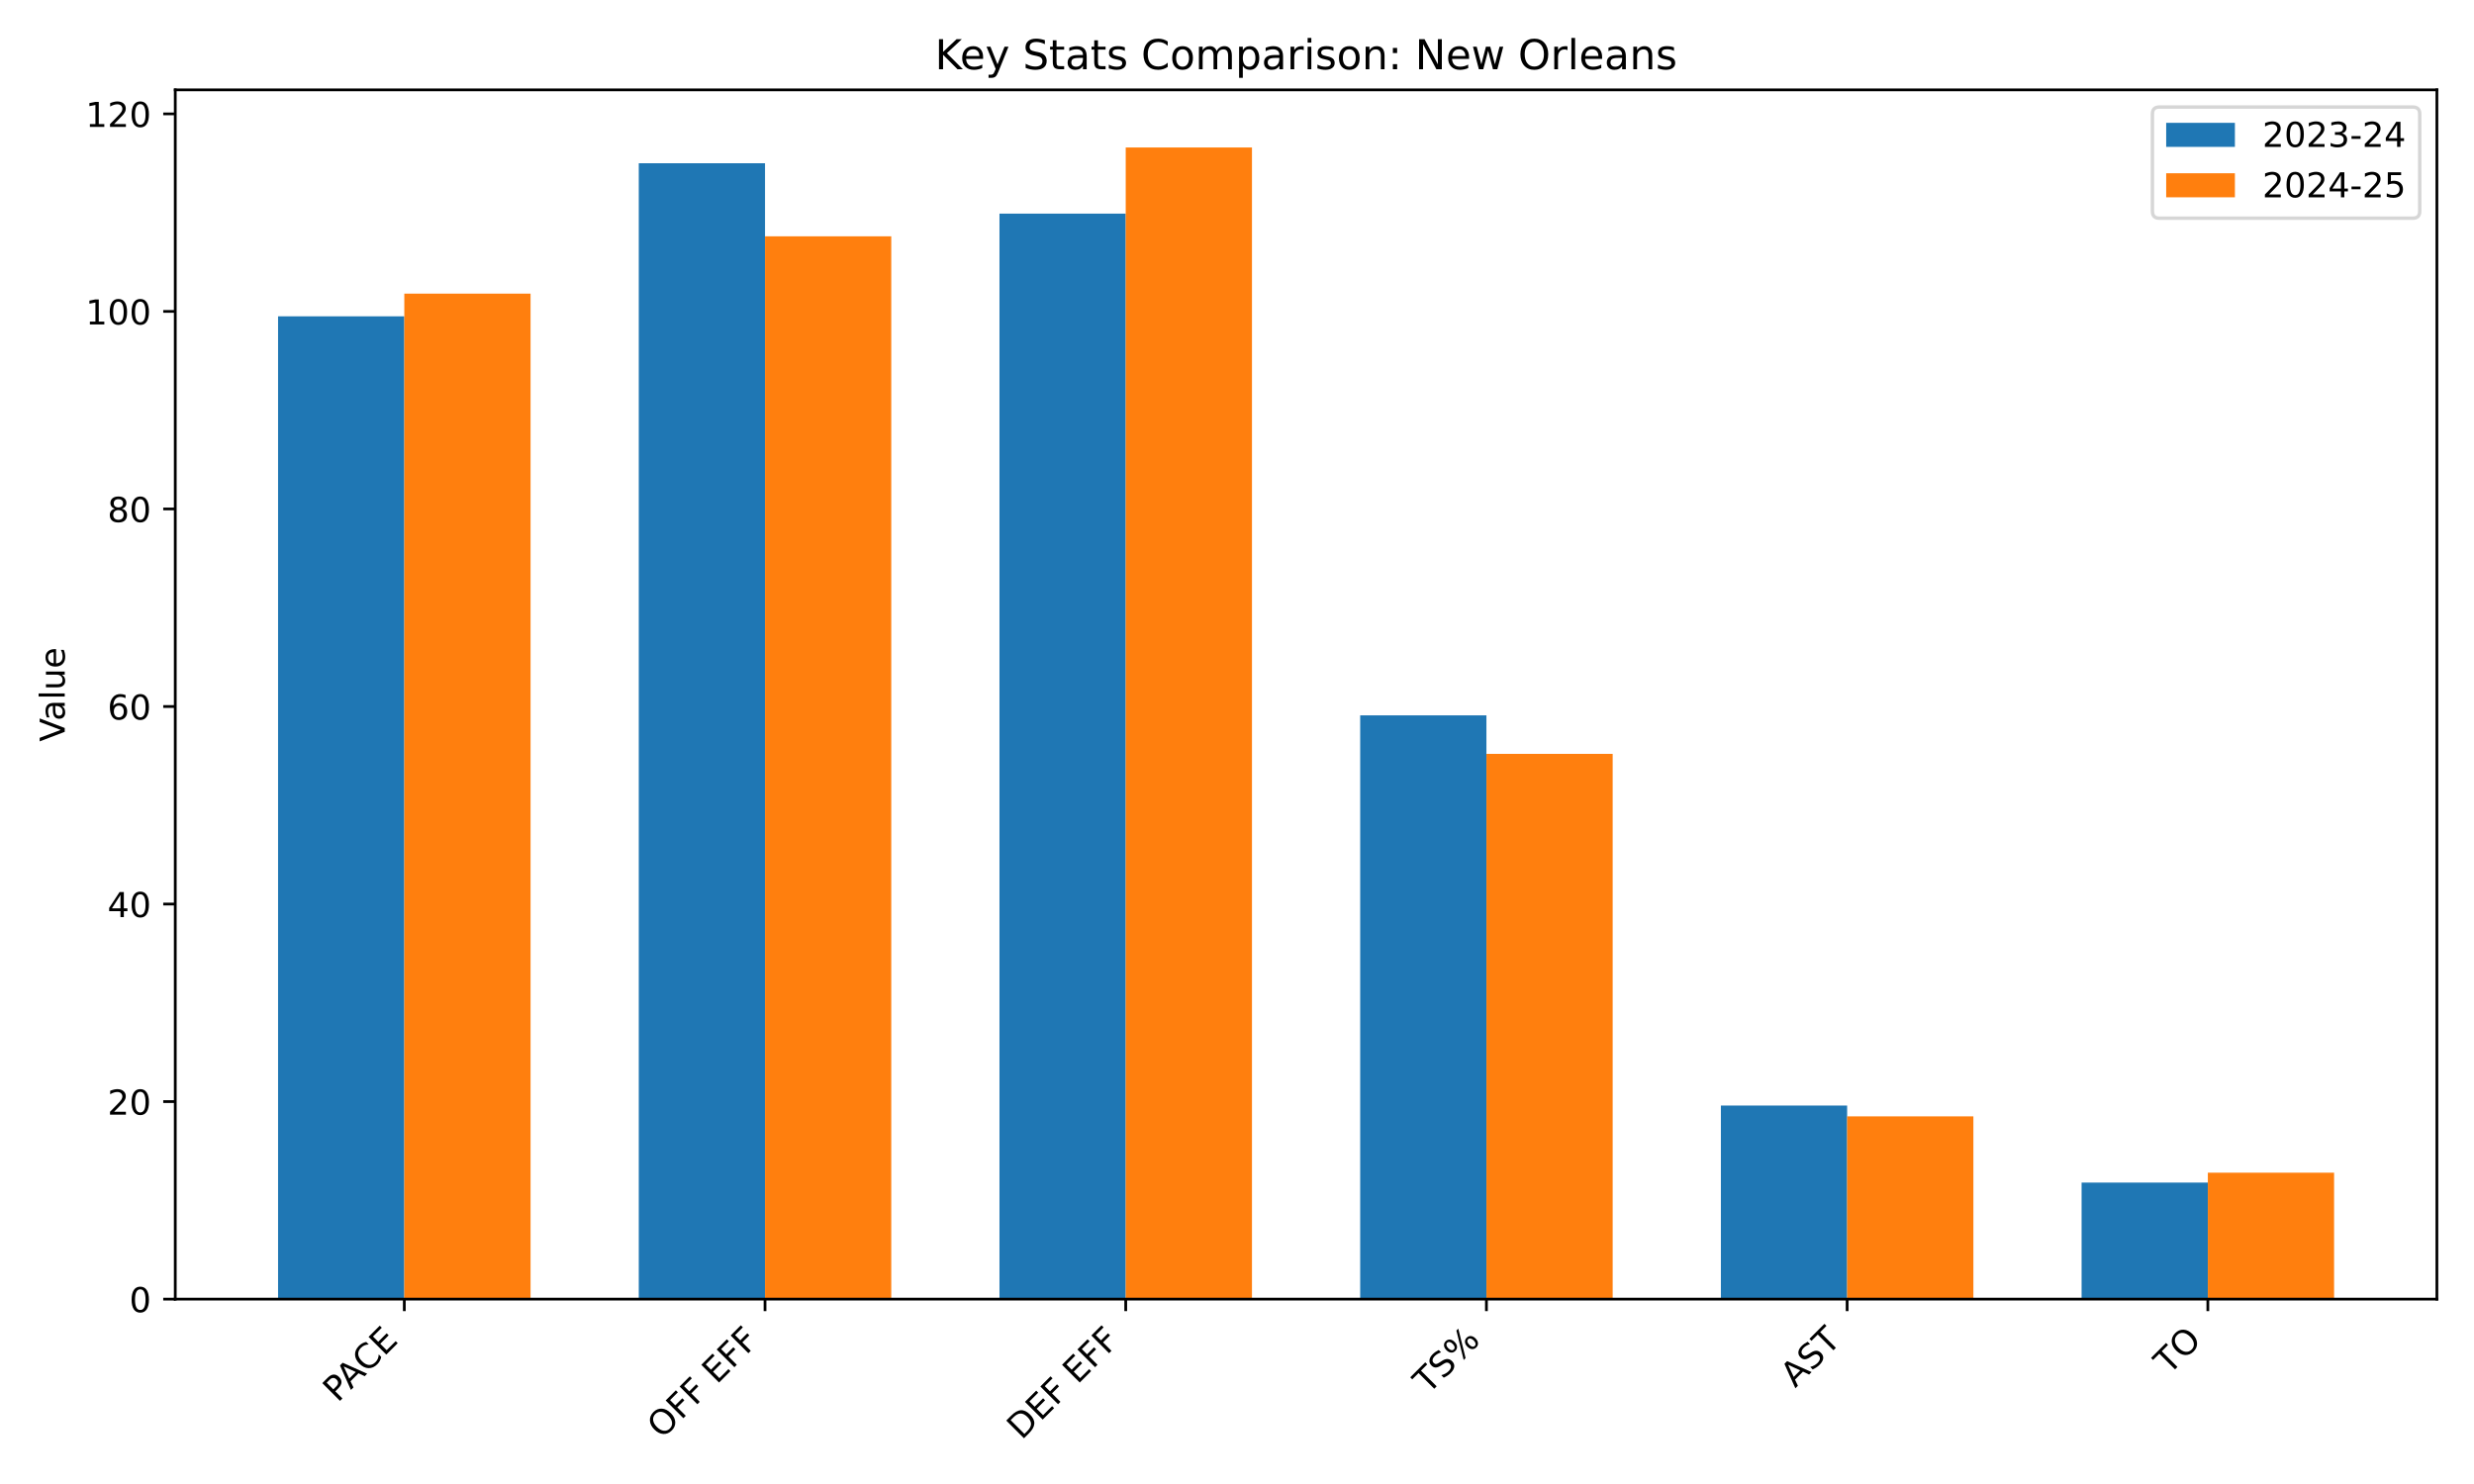
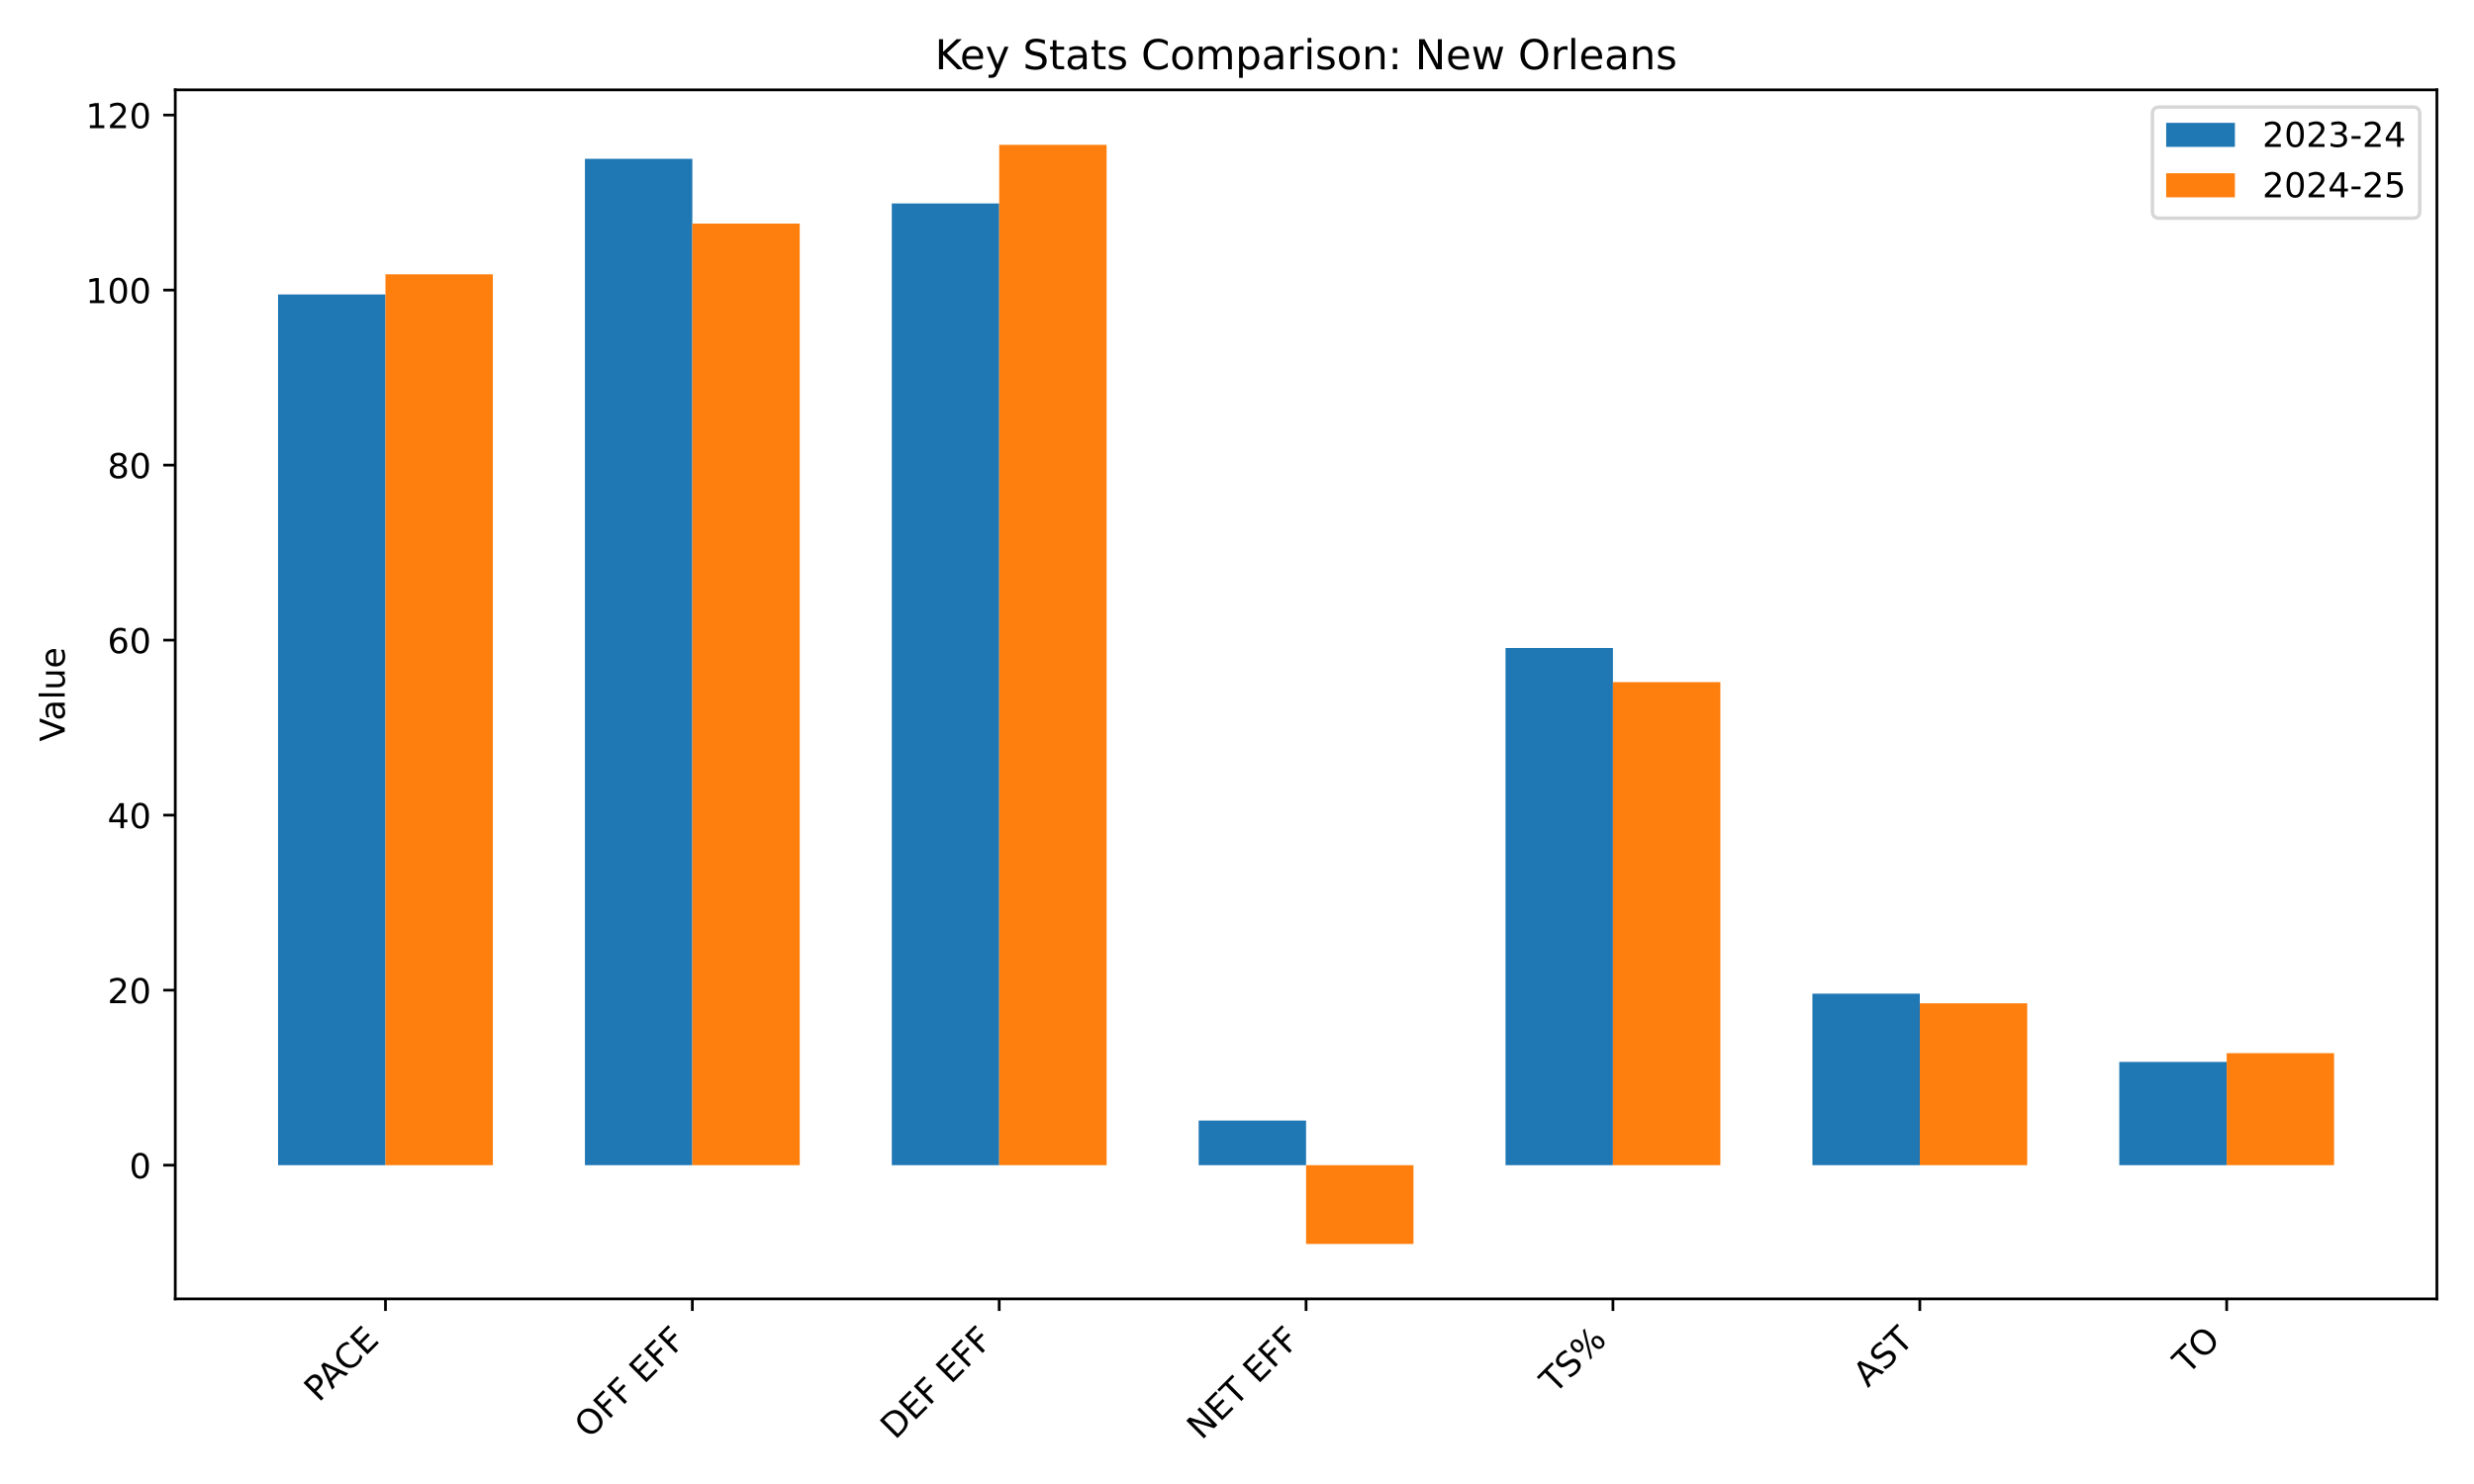
<svg xmlns="http://www.w3.org/2000/svg" xmlns:xlink="http://www.w3.org/1999/xlink" width="720pt" height="432pt" viewBox="0 0 720 432" version="1.1">
  <defs>
    <style type="text/css">*{stroke-linejoin: round; stroke-linecap: butt}</style>
  </defs>
  <g id="figure_1">
    <g id="patch_1">
      <path d="M 0 432  L 720 432  L 720 0  L 0 0  z " style="fill: #ffffff" />
    </g>
    <g id="axes_1">
      <g id="patch_2">
-         <path d="M 51.005 378.18  L 709.2 378.18  L 709.2 26.16  L 51.005 26.16  z " style="fill: #ffffff" />
+         <path d="M 51.005 378.116  L 709.2 378.116  L 709.2 26.16  L 51.005 26.16  z " style="fill: #ffffff" />
      </g>
      <g id="patch_3">
-         <path d="M 80.923 378.18  L 117.664 378.18  L 117.664 92.09  L 80.923 92.09  z " clip-path="url(#pe28d299bba)" style="fill: #1f77b4" />
+         <path d="M 80.923 339.191  L 112.181 339.191  L 112.181 85.719  L 80.923 85.719  z " clip-path="url(#p45fddf4190)" style="fill: #1f77b4" />
      </g>
      <g id="patch_4">
-         <path d="M 185.898 378.18  L 222.64 378.18  L 222.64 47.523  L 185.898 47.523  z " clip-path="url(#pe28d299bba)" style="fill: #1f77b4" />
+         <path d="M 170.23 339.191  L 201.488 339.191  L 201.488 46.234  L 170.23 46.234  z " clip-path="url(#p45fddf4190)" style="fill: #1f77b4" />
      </g>
      <g id="patch_5">
-         <path d="M 290.874 378.18  L 327.615 378.18  L 327.615 62.187  L 290.874 62.187  z " clip-path="url(#pe28d299bba)" style="fill: #1f77b4" />
+         <path d="M 259.538 339.191  L 290.795 339.191  L 290.795 59.226  L 259.538 59.226  z " clip-path="url(#p45fddf4190)" style="fill: #1f77b4" />
      </g>
      <g id="patch_6">
-         <path d="M 395.849 378.18  L 432.59 378.18  L 432.59 208.251  L 395.849 208.251  z " clip-path="url(#pe28d299bba)" style="fill: #1f77b4" />
+         <path d="M 348.845 339.191  L 380.103 339.191  L 380.103 326.199  L 348.845 326.199  z " clip-path="url(#p45fddf4190)" style="fill: #1f77b4" />
      </g>
      <g id="patch_7">
-         <path d="M 500.824 378.18  L 537.565 378.18  L 537.565 321.825  L 500.824 321.825  z " clip-path="url(#pe28d299bba)" style="fill: #1f77b4" />
+         <path d="M 438.152 339.191  L 469.41 339.191  L 469.41 188.637  L 438.152 188.637  z " clip-path="url(#p45fddf4190)" style="fill: #1f77b4" />
      </g>
      <g id="patch_8">
-         <path d="M 605.799 378.18  L 642.541 378.18  L 642.541 344.252  L 605.799 344.252  z " clip-path="url(#pe28d299bba)" style="fill: #1f77b4" />
+         <path d="M 527.46 339.191  L 558.717 339.191  L 558.717 289.261  L 527.46 289.261  z " clip-path="url(#p45fddf4190)" style="fill: #1f77b4" />
      </g>
      <g id="patch_9">
-         <path d="M 117.664 378.18  L 154.406 378.18  L 154.406 85.477  L 117.664 85.477  z " clip-path="url(#pe28d299bba)" style="fill: #ff7f0e" />
+         <path d="M 616.767 339.191  L 648.024 339.191  L 648.024 309.131  L 616.767 309.131  z " clip-path="url(#p45fddf4190)" style="fill: #1f77b4" />
      </g>
      <g id="patch_10">
-         <path d="M 222.64 378.18  L 259.381 378.18  L 259.381 68.8  L 222.64 68.8  z " clip-path="url(#pe28d299bba)" style="fill: #ff7f0e" />
+         <path d="M 112.181 339.191  L 143.438 339.191  L 143.438 79.86  L 112.181 79.86  z " clip-path="url(#p45fddf4190)" style="fill: #ff7f0e" />
      </g>
      <g id="patch_11">
-         <path d="M 327.615 378.18  L 364.356 378.18  L 364.356 42.923  L 327.615 42.923  z " clip-path="url(#pe28d299bba)" style="fill: #ff7f0e" />
+         <path d="M 201.488 339.191  L 232.745 339.191  L 232.745 65.085  L 201.488 65.085  z " clip-path="url(#p45fddf4190)" style="fill: #ff7f0e" />
      </g>
      <g id="patch_12">
-         <path d="M 432.59 378.18  L 469.331 378.18  L 469.331 219.465  L 432.59 219.465  z " clip-path="url(#pe28d299bba)" style="fill: #ff7f0e" />
+         <path d="M 290.795 339.191  L 322.053 339.191  L 322.053 42.158  L 290.795 42.158  z " clip-path="url(#p45fddf4190)" style="fill: #ff7f0e" />
      </g>
      <g id="patch_13">
-         <path d="M 537.565 378.18  L 574.307 378.18  L 574.307 324.987  L 537.565 324.987  z " clip-path="url(#pe28d299bba)" style="fill: #ff7f0e" />
+         <path d="M 380.103 339.191  L 411.36 339.191  L 411.36 362.118  L 380.103 362.118  z " clip-path="url(#p45fddf4190)" style="fill: #ff7f0e" />
      </g>
      <g id="patch_14">
-         <path d="M 642.541 378.18  L 679.282 378.18  L 679.282 341.376  L 642.541 341.376  z " clip-path="url(#pe28d299bba)" style="fill: #ff7f0e" />
+         <path d="M 469.41 339.191  L 500.667 339.191  L 500.667 198.572  L 469.41 198.572  z " clip-path="url(#p45fddf4190)" style="fill: #ff7f0e" />
+       </g>
+       <g id="patch_15">
+         <path d="M 558.717 339.191  L 589.975 339.191  L 589.975 292.063  L 558.717 292.063  z " clip-path="url(#p45fddf4190)" style="fill: #ff7f0e" />
+       </g>
+       <g id="patch_16">
+         <path d="M 648.024 339.191  L 679.282 339.191  L 679.282 306.584  L 648.024 306.584  z " clip-path="url(#p45fddf4190)" style="fill: #ff7f0e" />
      </g>
      <g id="matplotlib.axis_1">
        <g id="xtick_1">
          <g id="line2d_1">
            <defs>
-               <path id="mc8d3c82102" d="M 0 0  L 0 3.5  " style="stroke: #000000; stroke-width: 0.8" />
+               <path id="m18961f9652" d="M 0 0  L 0 3.5  " style="stroke: #000000; stroke-width: 0.8" />
            </defs>
            <g>
-               <use xlink:href="#mc8d3c82102" x="117.664" y="378.18" style="stroke: #000000; stroke-width: 0.8" />
+               <use xlink:href="#m18961f9652" x="112.181" y="378.116" style="stroke: #000000; stroke-width: 0.8" />
            </g>
          </g>
          <g id="text_1">
-             <g transform="translate(98.26196 408.4847) rotate(-45) scale(0.1 -0.1)">
+             <g transform="translate(92.77817 408.421) rotate(-45) scale(0.1 -0.1)">
              <defs>
                <path id="DejaVuSans-50" d="M 1259 4147  L 1259 2394  L 2053 2394  Q 2494 2394 2734 2622  Q 2975 2850 2975 3272  Q 2975 3691 2734 3919  Q 2494 4147 2053 4147  L 1259 4147  z M 628 4666  L 2053 4666  Q 2838 4666 3239 4311  Q 3641 3956 3641 3272  Q 3641 2581 3239 2228  Q 2838 1875 2053 1875  L 1259 1875  L 1259 0  L 628 0  L 628 4666  z " transform="scale(0.015625)" />
                <path id="DejaVuSans-41" d="M 2188 4044  L 1331 1722  L 3047 1722  L 2188 4044  z M 1831 4666  L 2547 4666  L 4325 0  L 3669 0  L 3244 1197  L 1141 1197  L 716 0  L 50 0  L 1831 4666  z " transform="scale(0.015625)" />
                <path id="DejaVuSans-43" d="M 4122 4306  L 4122 3641  Q 3803 3938 3442 4084  Q 3081 4231 2675 4231  Q 1875 4231 1450 3742  Q 1025 3253 1025 2328  Q 1025 1406 1450 917  Q 1875 428 2675 428  Q 3081 428 3442 575  Q 3803 722 4122 1019  L 4122 359  Q 3791 134 3420 21  Q 3050 -91 2638 -91  Q 1578 -91 968 557  Q 359 1206 359 2328  Q 359 3453 968 4101  Q 1578 4750 2638 4750  Q 3056 4750 3426 4639  Q 3797 4528 4122 4306  z " transform="scale(0.015625)" />
                <path id="DejaVuSans-45" d="M 628 4666  L 3578 4666  L 3578 4134  L 1259 4134  L 1259 2753  L 3481 2753  L 3481 2222  L 1259 2222  L 1259 531  L 3634 531  L 3634 0  L 628 0  L 628 4666  z " transform="scale(0.015625)" />
              </defs>
              <use xlink:href="#DejaVuSans-50" />
              <use xlink:href="#DejaVuSans-41" transform="translate(53.92773 0)" />
              <use xlink:href="#DejaVuSans-43" transform="translate(120.5859 0)" />
              <use xlink:href="#DejaVuSans-45" transform="translate(190.4102 0)" />
            </g>
          </g>
        </g>
        <g id="xtick_2">
          <g id="line2d_2">
            <g>
-               <use xlink:href="#mc8d3c82102" x="222.64" y="378.18" style="stroke: #000000; stroke-width: 0.8" />
+               <use xlink:href="#m18961f9652" x="201.488" y="378.116" style="stroke: #000000; stroke-width: 0.8" />
            </g>
          </g>
          <g id="text_2">
-             <g transform="translate(192.6196 419.1023) rotate(-45) scale(0.1 -0.1)">
+             <g transform="translate(171.4678 419.0387) rotate(-45) scale(0.1 -0.1)">
              <defs>
                <path id="DejaVuSans-4f" d="M 2522 4238  Q 1834 4238 1429 3725  Q 1025 3213 1025 2328  Q 1025 1447 1429 934  Q 1834 422 2522 422  Q 3209 422 3611 934  Q 4013 1447 4013 2328  Q 4013 3213 3611 3725  Q 3209 4238 2522 4238  z M 2522 4750  Q 3503 4750 4090 4092  Q 4678 3434 4678 2328  Q 4678 1225 4090 567  Q 3503 -91 2522 -91  Q 1538 -91 948 565  Q 359 1222 359 2328  Q 359 3434 948 4092  Q 1538 4750 2522 4750  z " transform="scale(0.015625)" />
                <path id="DejaVuSans-46" d="M 628 4666  L 3309 4666  L 3309 4134  L 1259 4134  L 1259 2759  L 3109 2759  L 3109 2228  L 1259 2228  L 1259 0  L 628 0  L 628 4666  z " transform="scale(0.015625)" />
                <path id="DejaVuSans-20" transform="scale(0.015625)" />
              </defs>
              <use xlink:href="#DejaVuSans-4f" />
              <use xlink:href="#DejaVuSans-46" transform="translate(78.71094 0)" />
              <use xlink:href="#DejaVuSans-46" transform="translate(136.2305 0)" />
              <use xlink:href="#DejaVuSans-20" transform="translate(193.75 0)" />
              <use xlink:href="#DejaVuSans-45" transform="translate(225.5371 0)" />
              <use xlink:href="#DejaVuSans-46" transform="translate(288.7207 0)" />
              <use xlink:href="#DejaVuSans-46" transform="translate(346.2402 0)" />
            </g>
          </g>
        </g>
        <g id="xtick_3">
          <g id="line2d_3">
            <g>
-               <use xlink:href="#mc8d3c82102" x="327.615" y="378.18" style="stroke: #000000; stroke-width: 0.8" />
+               <use xlink:href="#m18961f9652" x="290.795" y="378.116" style="stroke: #000000; stroke-width: 0.8" />
            </g>
          </g>
          <g id="text_3">
-             <g transform="translate(297.3153 419.3819) rotate(-45) scale(0.1 -0.1)">
+             <g transform="translate(260.4956 419.3182) rotate(-45) scale(0.1 -0.1)">
              <defs>
                <path id="DejaVuSans-44" d="M 1259 4147  L 1259 519  L 2022 519  Q 2988 519 3436 956  Q 3884 1394 3884 2338  Q 3884 3275 3436 3711  Q 2988 4147 2022 4147  L 1259 4147  z M 628 4666  L 1925 4666  Q 3281 4666 3915 4102  Q 4550 3538 4550 2338  Q 4550 1131 3912 565  Q 3275 0 1925 0  L 628 0  L 628 4666  z " transform="scale(0.015625)" />
              </defs>
              <use xlink:href="#DejaVuSans-44" />
              <use xlink:href="#DejaVuSans-45" transform="translate(77.00195 0)" />
              <use xlink:href="#DejaVuSans-46" transform="translate(140.1855 0)" />
              <use xlink:href="#DejaVuSans-20" transform="translate(197.7051 0)" />
              <use xlink:href="#DejaVuSans-45" transform="translate(229.4922 0)" />
              <use xlink:href="#DejaVuSans-46" transform="translate(292.6758 0)" />
              <use xlink:href="#DejaVuSans-46" transform="translate(350.1953 0)" />
            </g>
          </g>
        </g>
        <g id="xtick_4">
          <g id="line2d_4">
            <g>
-               <use xlink:href="#mc8d3c82102" x="432.59" y="378.18" style="stroke: #000000; stroke-width: 0.8" />
+               <use xlink:href="#m18961f9652" x="380.103" y="378.116" style="stroke: #000000; stroke-width: 0.8" />
            </g>
          </g>
          <g id="text_4">
-             <g transform="translate(415.5931 406.0794) rotate(-45) scale(0.1 -0.1)">
-               <defs>
+             <g transform="translate(349.7057 419.4154) rotate(-45) scale(0.1 -0.1)">
+               <defs>
+                 <path id="DejaVuSans-4e" d="M 628 4666  L 1478 4666  L 3547 763  L 3547 4666  L 4159 4666  L 4159 0  L 3309 0  L 1241 3903  L 1241 0  L 628 0  L 628 4666  z " transform="scale(0.015625)" />
                <path id="DejaVuSans-54" d="M -19 4666  L 3928 4666  L 3928 4134  L 2272 4134  L 2272 0  L 1638 0  L 1638 4134  L -19 4134  L -19 4666  z " transform="scale(0.015625)" />
+               </defs>
+               <use xlink:href="#DejaVuSans-4e" />
+               <use xlink:href="#DejaVuSans-45" transform="translate(74.80469 0)" />
+               <use xlink:href="#DejaVuSans-54" transform="translate(137.9883 0)" />
+               <use xlink:href="#DejaVuSans-20" transform="translate(199.0723 0)" />
+               <use xlink:href="#DejaVuSans-45" transform="translate(230.8594 0)" />
+               <use xlink:href="#DejaVuSans-46" transform="translate(294.043 0)" />
+               <use xlink:href="#DejaVuSans-46" transform="translate(351.5625 0)" />
+             </g>
+           </g>
+         </g>
+         <g id="xtick_5">
+           <g id="line2d_5">
+             <g>
+               <use xlink:href="#m18961f9652" x="469.41" y="378.116" style="stroke: #000000; stroke-width: 0.8" />
+             </g>
+           </g>
+           <g id="text_5">
+             <g transform="translate(452.4127 406.0158) rotate(-45) scale(0.1 -0.1)">
+               <defs>
                <path id="DejaVuSans-53" d="M 3425 4513  L 3425 3897  Q 3066 4069 2747 4153  Q 2428 4238 2131 4238  Q 1616 4238 1336 4038  Q 1056 3838 1056 3469  Q 1056 3159 1242 3001  Q 1428 2844 1947 2747  L 2328 2669  Q 3034 2534 3370 2195  Q 3706 1856 3706 1288  Q 3706 609 3251 259  Q 2797 -91 1919 -91  Q 1588 -91 1214 -16  Q 841 59 441 206  L 441 856  Q 825 641 1194 531  Q 1563 422 1919 422  Q 2459 422 2753 634  Q 3047 847 3047 1241  Q 3047 1584 2836 1778  Q 2625 1972 2144 2069  L 1759 2144  Q 1053 2284 737 2584  Q 422 2884 422 3419  Q 422 4038 858 4394  Q 1294 4750 2059 4750  Q 2388 4750 2728 4690  Q 3069 4631 3425 4513  z " transform="scale(0.015625)" />
                <path id="DejaVuSans-25" d="M 4653 2053  Q 4381 2053 4226 1822  Q 4072 1591 4072 1178  Q 4072 772 4226 539  Q 4381 306 4653 306  Q 4919 306 5073 539  Q 5228 772 5228 1178  Q 5228 1588 5073 1820  Q 4919 2053 4653 2053  z M 4653 2450  Q 5147 2450 5437 2106  Q 5728 1763 5728 1178  Q 5728 594 5436 251  Q 5144 -91 4653 -91  Q 4153 -91 3862 251  Q 3572 594 3572 1178  Q 3572 1766 3864 2108  Q 4156 2450 4653 2450  z M 1428 4353  Q 1159 4353 1004 4120  Q 850 3888 850 3481  Q 850 3069 1003 2837  Q 1156 2606 1428 2606  Q 1700 2606 1854 2837  Q 2009 3069 2009 3481  Q 2009 3884 1853 4118  Q 1697 4353 1428 4353  z M 4250 4750  L 4750 4750  L 1831 -91  L 1331 -91  L 4250 4750  z M 1428 4750  Q 1922 4750 2215 4408  Q 2509 4066 2509 3481  Q 2509 2891 2217 2550  Q 1925 2209 1428 2209  Q 931 2209 642 2551  Q 353 2894 353 3481  Q 353 4063 643 4406  Q 934 4750 1428 4750  z " transform="scale(0.015625)" />
              </defs>
              <use xlink:href="#DejaVuSans-54" />
              <use xlink:href="#DejaVuSans-53" transform="translate(61.08398 0)" />
              <use xlink:href="#DejaVuSans-25" transform="translate(124.5605 0)" />
            </g>
          </g>
        </g>
-         <g id="xtick_5">
-           <g id="line2d_5">
-             <g>
-               <use xlink:href="#mc8d3c82102" x="537.565" y="378.18" style="stroke: #000000; stroke-width: 0.8" />
-             </g>
-           </g>
-           <g id="text_5">
-             <g transform="translate(522.4499 404.1978) rotate(-45) scale(0.1 -0.1)">
+         <g id="xtick_6">
+           <g id="line2d_6">
+             <g>
+               <use xlink:href="#m18961f9652" x="558.717" y="378.116" style="stroke: #000000; stroke-width: 0.8" />
+             </g>
+           </g>
+           <g id="text_6">
+             <g transform="translate(543.6016 404.1342) rotate(-45) scale(0.1 -0.1)">
              <use xlink:href="#DejaVuSans-41" />
              <use xlink:href="#DejaVuSans-53" transform="translate(68.4082 0)" />
              <use xlink:href="#DejaVuSans-54" transform="translate(131.8848 0)" />
            </g>
          </g>
        </g>
-         <g id="xtick_6">
-           <g id="line2d_6">
-             <g>
-               <use xlink:href="#mc8d3c82102" x="642.541" y="378.18" style="stroke: #000000; stroke-width: 0.8" />
-             </g>
-           </g>
-           <g id="text_6">
-             <g transform="translate(631.185 400.438) rotate(-45) scale(0.1 -0.1)">
+         <g id="xtick_7">
+           <g id="line2d_7">
+             <g>
+               <use xlink:href="#m18961f9652" x="648.024" y="378.116" style="stroke: #000000; stroke-width: 0.8" />
+             </g>
+           </g>
+           <g id="text_7">
+             <g transform="translate(636.6688 400.3744) rotate(-45) scale(0.1 -0.1)">
              <use xlink:href="#DejaVuSans-54" />
              <use xlink:href="#DejaVuSans-4f" transform="translate(61.08398 0)" />
            </g>
          </g>
        </g>
      </g>
      <g id="matplotlib.axis_2">
        <g id="ytick_1">
-           <g id="line2d_7">
+           <g id="line2d_8">
            <defs>
-               <path id="m6eb89f6af1" d="M 0 0  L -3.5 0  " style="stroke: #000000; stroke-width: 0.8" />
+               <path id="m8d6cf10673" d="M 0 0  L -3.5 0  " style="stroke: #000000; stroke-width: 0.8" />
            </defs>
            <g>
-               <use xlink:href="#m6eb89f6af1" x="51.005" y="378.18" style="stroke: #000000; stroke-width: 0.8" />
-             </g>
-           </g>
-           <g id="text_7">
-             <g transform="translate(37.6425 381.9792) scale(0.1 -0.1)">
+               <use xlink:href="#m8d6cf10673" x="51.005" y="339.191" style="stroke: #000000; stroke-width: 0.8" />
+             </g>
+           </g>
+           <g id="text_8">
+             <g transform="translate(37.6425 342.9905) scale(0.1 -0.1)">
              <defs>
                <path id="DejaVuSans-30" d="M 2034 4250  Q 1547 4250 1301 3770  Q 1056 3291 1056 2328  Q 1056 1369 1301 889  Q 1547 409 2034 409  Q 2525 409 2770 889  Q 3016 1369 3016 2328  Q 3016 3291 2770 3770  Q 2525 4250 2034 4250  z M 2034 4750  Q 2819 4750 3233 4129  Q 3647 3509 3647 2328  Q 3647 1150 3233 529  Q 2819 -91 2034 -91  Q 1250 -91 836 529  Q 422 1150 422 2328  Q 422 3509 836 4129  Q 1250 4750 2034 4750  z " transform="scale(0.015625)" />
              </defs>
              <use xlink:href="#DejaVuSans-30" />
            </g>
          </g>
        </g>
        <g id="ytick_2">
-           <g id="line2d_8">
-             <g>
-               <use xlink:href="#m6eb89f6af1" x="51.005" y="320.674" style="stroke: #000000; stroke-width: 0.8" />
-             </g>
-           </g>
-           <g id="text_8">
-             <g transform="translate(31.28 324.4737) scale(0.1 -0.1)">
+           <g id="line2d_9">
+             <g>
+               <use xlink:href="#m8d6cf10673" x="51.005" y="288.242" style="stroke: #000000; stroke-width: 0.8" />
+             </g>
+           </g>
+           <g id="text_9">
+             <g transform="translate(31.28 292.0414) scale(0.1 -0.1)">
              <defs>
                <path id="DejaVuSans-32" d="M 1228 531  L 3431 531  L 3431 0  L 469 0  L 469 531  Q 828 903 1448 1529  Q 2069 2156 2228 2338  Q 2531 2678 2651 2914  Q 2772 3150 2772 3378  Q 2772 3750 2511 3984  Q 2250 4219 1831 4219  Q 1534 4219 1204 4116  Q 875 4013 500 3803  L 500 4441  Q 881 4594 1212 4672  Q 1544 4750 1819 4750  Q 2544 4750 2975 4387  Q 3406 4025 3406 3419  Q 3406 3131 3298 2873  Q 3191 2616 2906 2266  Q 2828 2175 2409 1742  Q 1991 1309 1228 531  z " transform="scale(0.015625)" />
              </defs>
              <use xlink:href="#DejaVuSans-32" />
              <use xlink:href="#DejaVuSans-30" transform="translate(63.62305 0)" />
            </g>
          </g>
        </g>
        <g id="ytick_3">
-           <g id="line2d_9">
-             <g>
-               <use xlink:href="#m6eb89f6af1" x="51.005" y="263.169" style="stroke: #000000; stroke-width: 0.8" />
-             </g>
-           </g>
-           <g id="text_9">
-             <g transform="translate(31.28 266.9682) scale(0.1 -0.1)">
+           <g id="line2d_10">
+             <g>
+               <use xlink:href="#m8d6cf10673" x="51.005" y="237.293" style="stroke: #000000; stroke-width: 0.8" />
+             </g>
+           </g>
+           <g id="text_10">
+             <g transform="translate(31.28 241.0923) scale(0.1 -0.1)">
              <defs>
                <path id="DejaVuSans-34" d="M 2419 4116  L 825 1625  L 2419 1625  L 2419 4116  z M 2253 4666  L 3047 4666  L 3047 1625  L 3713 1625  L 3713 1100  L 3047 1100  L 3047 0  L 2419 0  L 2419 1100  L 313 1100  L 313 1709  L 2253 4666  z " transform="scale(0.015625)" />
              </defs>
              <use xlink:href="#DejaVuSans-34" />
              <use xlink:href="#DejaVuSans-30" transform="translate(63.62305 0)" />
            </g>
          </g>
        </g>
        <g id="ytick_4">
-           <g id="line2d_10">
-             <g>
-               <use xlink:href="#m6eb89f6af1" x="51.005" y="205.663" style="stroke: #000000; stroke-width: 0.8" />
-             </g>
-           </g>
-           <g id="text_10">
-             <g transform="translate(31.28 209.4627) scale(0.1 -0.1)">
+           <g id="line2d_11">
+             <g>
+               <use xlink:href="#m8d6cf10673" x="51.005" y="186.344" style="stroke: #000000; stroke-width: 0.8" />
+             </g>
+           </g>
+           <g id="text_11">
+             <g transform="translate(31.28 190.1432) scale(0.1 -0.1)">
              <defs>
                <path id="DejaVuSans-36" d="M 2113 2584  Q 1688 2584 1439 2293  Q 1191 2003 1191 1497  Q 1191 994 1439 701  Q 1688 409 2113 409  Q 2538 409 2786 701  Q 3034 994 3034 1497  Q 3034 2003 2786 2293  Q 2538 2584 2113 2584  z M 3366 4563  L 3366 3988  Q 3128 4100 2886 4159  Q 2644 4219 2406 4219  Q 1781 4219 1451 3797  Q 1122 3375 1075 2522  Q 1259 2794 1537 2939  Q 1816 3084 2150 3084  Q 2853 3084 3261 2657  Q 3669 2231 3669 1497  Q 3669 778 3244 343  Q 2819 -91 2113 -91  Q 1303 -91 875 529  Q 447 1150 447 2328  Q 447 3434 972 4092  Q 1497 4750 2381 4750  Q 2619 4750 2861 4703  Q 3103 4656 3366 4563  z " transform="scale(0.015625)" />
              </defs>
              <use xlink:href="#DejaVuSans-36" />
              <use xlink:href="#DejaVuSans-30" transform="translate(63.62305 0)" />
            </g>
          </g>
        </g>
        <g id="ytick_5">
-           <g id="line2d_11">
-             <g>
-               <use xlink:href="#m6eb89f6af1" x="51.005" y="148.158" style="stroke: #000000; stroke-width: 0.8" />
-             </g>
-           </g>
-           <g id="text_11">
-             <g transform="translate(31.28 151.9572) scale(0.1 -0.1)">
+           <g id="line2d_12">
+             <g>
+               <use xlink:href="#m8d6cf10673" x="51.005" y="135.395" style="stroke: #000000; stroke-width: 0.8" />
+             </g>
+           </g>
+           <g id="text_12">
+             <g transform="translate(31.28 139.1941) scale(0.1 -0.1)">
              <defs>
                <path id="DejaVuSans-38" d="M 2034 2216  Q 1584 2216 1326 1975  Q 1069 1734 1069 1313  Q 1069 891 1326 650  Q 1584 409 2034 409  Q 2484 409 2743 651  Q 3003 894 3003 1313  Q 3003 1734 2745 1975  Q 2488 2216 2034 2216  z M 1403 2484  Q 997 2584 770 2862  Q 544 3141 544 3541  Q 544 4100 942 4425  Q 1341 4750 2034 4750  Q 2731 4750 3128 4425  Q 3525 4100 3525 3541  Q 3525 3141 3298 2862  Q 3072 2584 2669 2484  Q 3125 2378 3379 2068  Q 3634 1759 3634 1313  Q 3634 634 3220 271  Q 2806 -91 2034 -91  Q 1263 -91 848 271  Q 434 634 434 1313  Q 434 1759 690 2068  Q 947 2378 1403 2484  z M 1172 3481  Q 1172 3119 1398 2916  Q 1625 2713 2034 2713  Q 2441 2713 2670 2916  Q 2900 3119 2900 3481  Q 2900 3844 2670 4047  Q 2441 4250 2034 4250  Q 1625 4250 1398 4047  Q 1172 3844 1172 3481  z " transform="scale(0.015625)" />
              </defs>
              <use xlink:href="#DejaVuSans-38" />
              <use xlink:href="#DejaVuSans-30" transform="translate(63.62305 0)" />
            </g>
          </g>
        </g>
        <g id="ytick_6">
-           <g id="line2d_12">
-             <g>
-               <use xlink:href="#m6eb89f6af1" x="51.005" y="90.652" style="stroke: #000000; stroke-width: 0.8" />
-             </g>
-           </g>
-           <g id="text_12">
-             <g transform="translate(24.9175 94.45165) scale(0.1 -0.1)">
+           <g id="line2d_13">
+             <g>
+               <use xlink:href="#m8d6cf10673" x="51.005" y="84.446" style="stroke: #000000; stroke-width: 0.8" />
+             </g>
+           </g>
+           <g id="text_13">
+             <g transform="translate(24.9175 88.24498) scale(0.1 -0.1)">
              <defs>
                <path id="DejaVuSans-31" d="M 794 531  L 1825 531  L 1825 4091  L 703 3866  L 703 4441  L 1819 4666  L 2450 4666  L 2450 531  L 3481 531  L 3481 0  L 794 0  L 794 531  z " transform="scale(0.015625)" />
              </defs>
              <use xlink:href="#DejaVuSans-31" />
              <use xlink:href="#DejaVuSans-30" transform="translate(63.62305 0)" />
              <use xlink:href="#DejaVuSans-30" transform="translate(127.2461 0)" />
            </g>
          </g>
        </g>
        <g id="ytick_7">
-           <g id="line2d_13">
-             <g>
-               <use xlink:href="#m6eb89f6af1" x="51.005" y="33.147" style="stroke: #000000; stroke-width: 0.8" />
-             </g>
-           </g>
-           <g id="text_13">
-             <g transform="translate(24.9175 36.94614) scale(0.1 -0.1)">
+           <g id="line2d_14">
+             <g>
+               <use xlink:href="#m8d6cf10673" x="51.005" y="33.497" style="stroke: #000000; stroke-width: 0.8" />
+             </g>
+           </g>
+           <g id="text_14">
+             <g transform="translate(24.9175 37.29589) scale(0.1 -0.1)">
              <use xlink:href="#DejaVuSans-31" />
              <use xlink:href="#DejaVuSans-32" transform="translate(63.62305 0)" />
              <use xlink:href="#DejaVuSans-30" transform="translate(127.2461 0)" />
            </g>
          </g>
        </g>
-         <g id="text_14">
-           <g transform="translate(18.83781 215.9012) rotate(-90) scale(0.1 -0.1)">
+         <g id="text_15">
+           <g transform="translate(18.83781 215.8694) rotate(-90) scale(0.1 -0.1)">
            <defs>
              <path id="DejaVuSans-56" d="M 1831 0  L 50 4666  L 709 4666  L 2188 738  L 3669 4666  L 4325 4666  L 2547 0  L 1831 0  z " transform="scale(0.015625)" />
              <path id="DejaVuSans-61" d="M 2194 1759  Q 1497 1759 1228 1600  Q 959 1441 959 1056  Q 959 750 1161 570  Q 1363 391 1709 391  Q 2188 391 2477 730  Q 2766 1069 2766 1631  L 2766 1759  L 2194 1759  z M 3341 1997  L 3341 0  L 2766 0  L 2766 531  Q 2569 213 2275 61  Q 1981 -91 1556 -91  Q 1019 -91 701 211  Q 384 513 384 1019  Q 384 1609 779 1909  Q 1175 2209 1959 2209  L 2766 2209  L 2766 2266  Q 2766 2663 2505 2880  Q 2244 3097 1772 3097  Q 1472 3097 1187 3025  Q 903 2953 641 2809  L 641 3341  Q 956 3463 1253 3523  Q 1550 3584 1831 3584  Q 2591 3584 2966 3190  Q 3341 2797 3341 1997  z " transform="scale(0.015625)" />
              <path id="DejaVuSans-6c" d="M 603 4863  L 1178 4863  L 1178 0  L 603 0  L 603 4863  z " transform="scale(0.015625)" />
              <path id="DejaVuSans-75" d="M 544 1381  L 544 3500  L 1119 3500  L 1119 1403  Q 1119 906 1312 657  Q 1506 409 1894 409  Q 2359 409 2629 706  Q 2900 1003 2900 1516  L 2900 3500  L 3475 3500  L 3475 0  L 2900 0  L 2900 538  Q 2691 219 2414 64  Q 2138 -91 1772 -91  Q 1169 -91 856 284  Q 544 659 544 1381  z M 1991 3584  L 1991 3584  z " transform="scale(0.015625)" />
              <path id="DejaVuSans-65" d="M 3597 1894  L 3597 1613  L 953 1613  Q 991 1019 1311 708  Q 1631 397 2203 397  Q 2534 397 2845 478  Q 3156 559 3463 722  L 3463 178  Q 3153 47 2828 -22  Q 2503 -91 2169 -91  Q 1331 -91 842 396  Q 353 884 353 1716  Q 353 2575 817 3079  Q 1281 3584 2069 3584  Q 2775 3584 3186 3129  Q 3597 2675 3597 1894  z M 3022 2063  Q 3016 2534 2758 2815  Q 2500 3097 2075 3097  Q 1594 3097 1305 2825  Q 1016 2553 972 2059  L 3022 2063  z " transform="scale(0.015625)" />
            </defs>
            <use xlink:href="#DejaVuSans-56" />
            <use xlink:href="#DejaVuSans-61" transform="translate(60.6582 0)" />
            <use xlink:href="#DejaVuSans-6c" transform="translate(121.9375 0)" />
            <use xlink:href="#DejaVuSans-75" transform="translate(149.7207 0)" />
            <use xlink:href="#DejaVuSans-65" transform="translate(213.0996 0)" />
          </g>
        </g>
      </g>
-       <g id="patch_15">
-         <path d="M 51.005 378.18  L 51.005 26.16  " style="fill: none; stroke: #000000; stroke-width: 0.8; stroke-linejoin: miter; stroke-linecap: square" />
-       </g>
-       <g id="patch_16">
-         <path d="M 709.2 378.18  L 709.2 26.16  " style="fill: none; stroke: #000000; stroke-width: 0.8; stroke-linejoin: miter; stroke-linecap: square" />
-       </g>
      <g id="patch_17">
-         <path d="M 51.005 378.18  L 709.2 378.18  " style="fill: none; stroke: #000000; stroke-width: 0.8; stroke-linejoin: miter; stroke-linecap: square" />
+         <path d="M 51.005 378.116  L 51.005 26.16  " style="fill: none; stroke: #000000; stroke-width: 0.8; stroke-linejoin: miter; stroke-linecap: square" />
      </g>
      <g id="patch_18">
+         <path d="M 709.2 378.116  L 709.2 26.16  " style="fill: none; stroke: #000000; stroke-width: 0.8; stroke-linejoin: miter; stroke-linecap: square" />
+       </g>
+       <g id="patch_19">
+         <path d="M 51.005 378.116  L 709.2 378.116  " style="fill: none; stroke: #000000; stroke-width: 0.8; stroke-linejoin: miter; stroke-linecap: square" />
+       </g>
+       <g id="patch_20">
        <path d="M 51.005 26.16  L 709.2 26.16  " style="fill: none; stroke: #000000; stroke-width: 0.8; stroke-linejoin: miter; stroke-linecap: square" />
      </g>
-       <g id="text_15">
+       <g id="text_16">
        <g transform="translate(272.095 20.16) scale(0.12 -0.12)">
          <defs>
            <path id="DejaVuSans-4b" d="M 628 4666  L 1259 4666  L 1259 2694  L 3353 4666  L 4166 4666  L 1850 2491  L 4331 0  L 3500 0  L 1259 2247  L 1259 0  L 628 0  L 628 4666  z " transform="scale(0.015625)" />
            <path id="DejaVuSans-79" d="M 2059 -325  Q 1816 -950 1584 -1140  Q 1353 -1331 966 -1331  L 506 -1331  L 506 -850  L 844 -850  Q 1081 -850 1212 -737  Q 1344 -625 1503 -206  L 1606 56  L 191 3500  L 800 3500  L 1894 763  L 2988 3500  L 3597 3500  L 2059 -325  z " transform="scale(0.015625)" />
            <path id="DejaVuSans-74" d="M 1172 4494  L 1172 3500  L 2356 3500  L 2356 3053  L 1172 3053  L 1172 1153  Q 1172 725 1289 603  Q 1406 481 1766 481  L 2356 481  L 2356 0  L 1766 0  Q 1100 0 847 248  Q 594 497 594 1153  L 594 3053  L 172 3053  L 172 3500  L 594 3500  L 594 4494  L 1172 4494  z " transform="scale(0.015625)" />
            <path id="DejaVuSans-73" d="M 2834 3397  L 2834 2853  Q 2591 2978 2328 3040  Q 2066 3103 1784 3103  Q 1356 3103 1142 2972  Q 928 2841 928 2578  Q 928 2378 1081 2264  Q 1234 2150 1697 2047  L 1894 2003  Q 2506 1872 2764 1633  Q 3022 1394 3022 966  Q 3022 478 2636 193  Q 2250 -91 1575 -91  Q 1294 -91 989 -36  Q 684 19 347 128  L 347 722  Q 666 556 975 473  Q 1284 391 1588 391  Q 1994 391 2212 530  Q 2431 669 2431 922  Q 2431 1156 2273 1281  Q 2116 1406 1581 1522  L 1381 1569  Q 847 1681 609 1914  Q 372 2147 372 2553  Q 372 3047 722 3315  Q 1072 3584 1716 3584  Q 2034 3584 2315 3537  Q 2597 3491 2834 3397  z " transform="scale(0.015625)" />
            <path id="DejaVuSans-6f" d="M 1959 3097  Q 1497 3097 1228 2736  Q 959 2375 959 1747  Q 959 1119 1226 758  Q 1494 397 1959 397  Q 2419 397 2687 759  Q 2956 1122 2956 1747  Q 2956 2369 2687 2733  Q 2419 3097 1959 3097  z M 1959 3584  Q 2709 3584 3137 3096  Q 3566 2609 3566 1747  Q 3566 888 3137 398  Q 2709 -91 1959 -91  Q 1206 -91 779 398  Q 353 888 353 1747  Q 353 2609 779 3096  Q 1206 3584 1959 3584  z " transform="scale(0.015625)" />
            <path id="DejaVuSans-6d" d="M 3328 2828  Q 3544 3216 3844 3400  Q 4144 3584 4550 3584  Q 5097 3584 5394 3201  Q 5691 2819 5691 2113  L 5691 0  L 5113 0  L 5113 2094  Q 5113 2597 4934 2840  Q 4756 3084 4391 3084  Q 3944 3084 3684 2787  Q 3425 2491 3425 1978  L 3425 0  L 2847 0  L 2847 2094  Q 2847 2600 2669 2842  Q 2491 3084 2119 3084  Q 1678 3084 1418 2786  Q 1159 2488 1159 1978  L 1159 0  L 581 0  L 581 3500  L 1159 3500  L 1159 2956  Q 1356 3278 1631 3431  Q 1906 3584 2284 3584  Q 2666 3584 2933 3390  Q 3200 3197 3328 2828  z " transform="scale(0.015625)" />
            <path id="DejaVuSans-70" d="M 1159 525  L 1159 -1331  L 581 -1331  L 581 3500  L 1159 3500  L 1159 2969  Q 1341 3281 1617 3432  Q 1894 3584 2278 3584  Q 2916 3584 3314 3078  Q 3713 2572 3713 1747  Q 3713 922 3314 415  Q 2916 -91 2278 -91  Q 1894 -91 1617 61  Q 1341 213 1159 525  z M 3116 1747  Q 3116 2381 2855 2742  Q 2594 3103 2138 3103  Q 1681 3103 1420 2742  Q 1159 2381 1159 1747  Q 1159 1113 1420 752  Q 1681 391 2138 391  Q 2594 391 2855 752  Q 3116 1113 3116 1747  z " transform="scale(0.015625)" />
            <path id="DejaVuSans-72" d="M 2631 2963  Q 2534 3019 2420 3045  Q 2306 3072 2169 3072  Q 1681 3072 1420 2755  Q 1159 2438 1159 1844  L 1159 0  L 581 0  L 581 3500  L 1159 3500  L 1159 2956  Q 1341 3275 1631 3429  Q 1922 3584 2338 3584  Q 2397 3584 2469 3576  Q 2541 3569 2628 3553  L 2631 2963  z " transform="scale(0.015625)" />
            <path id="DejaVuSans-69" d="M 603 3500  L 1178 3500  L 1178 0  L 603 0  L 603 3500  z M 603 4863  L 1178 4863  L 1178 4134  L 603 4134  L 603 4863  z " transform="scale(0.015625)" />
            <path id="DejaVuSans-6e" d="M 3513 2113  L 3513 0  L 2938 0  L 2938 2094  Q 2938 2591 2744 2837  Q 2550 3084 2163 3084  Q 1697 3084 1428 2787  Q 1159 2491 1159 1978  L 1159 0  L 581 0  L 581 3500  L 1159 3500  L 1159 2956  Q 1366 3272 1645 3428  Q 1925 3584 2291 3584  Q 2894 3584 3203 3211  Q 3513 2838 3513 2113  z " transform="scale(0.015625)" />
            <path id="DejaVuSans-3a" d="M 750 794  L 1409 794  L 1409 0  L 750 0  L 750 794  z M 750 3309  L 1409 3309  L 1409 2516  L 750 2516  L 750 3309  z " transform="scale(0.015625)" />
-             <path id="DejaVuSans-4e" d="M 628 4666  L 1478 4666  L 3547 763  L 3547 4666  L 4159 4666  L 4159 0  L 3309 0  L 1241 3903  L 1241 0  L 628 0  L 628 4666  z " transform="scale(0.015625)" />
            <path id="DejaVuSans-77" d="M 269 3500  L 844 3500  L 1563 769  L 2278 3500  L 2956 3500  L 3675 769  L 4391 3500  L 4966 3500  L 4050 0  L 3372 0  L 2619 2869  L 1863 0  L 1184 0  L 269 3500  z " transform="scale(0.015625)" />
          </defs>
          <use xlink:href="#DejaVuSans-4b" />
          <use xlink:href="#DejaVuSans-65" transform="translate(60.57617 0)" />
          <use xlink:href="#DejaVuSans-79" transform="translate(122.0996 0)" />
          <use xlink:href="#DejaVuSans-20" transform="translate(181.2793 0)" />
          <use xlink:href="#DejaVuSans-53" transform="translate(213.0664 0)" />
          <use xlink:href="#DejaVuSans-74" transform="translate(276.543 0)" />
          <use xlink:href="#DejaVuSans-61" transform="translate(315.752 0)" />
          <use xlink:href="#DejaVuSans-74" transform="translate(377.0312 0)" />
          <use xlink:href="#DejaVuSans-73" transform="translate(416.2402 0)" />
          <use xlink:href="#DejaVuSans-20" transform="translate(468.3398 0)" />
          <use xlink:href="#DejaVuSans-43" transform="translate(500.127 0)" />
          <use xlink:href="#DejaVuSans-6f" transform="translate(569.9512 0)" />
          <use xlink:href="#DejaVuSans-6d" transform="translate(631.1328 0)" />
          <use xlink:href="#DejaVuSans-70" transform="translate(728.5449 0)" />
          <use xlink:href="#DejaVuSans-61" transform="translate(792.0215 0)" />
          <use xlink:href="#DejaVuSans-72" transform="translate(853.3008 0)" />
          <use xlink:href="#DejaVuSans-69" transform="translate(894.4141 0)" />
          <use xlink:href="#DejaVuSans-73" transform="translate(922.1973 0)" />
          <use xlink:href="#DejaVuSans-6f" transform="translate(974.2969 0)" />
          <use xlink:href="#DejaVuSans-6e" transform="translate(1035.479 0)" />
          <use xlink:href="#DejaVuSans-3a" transform="translate(1098.857 0)" />
          <use xlink:href="#DejaVuSans-20" transform="translate(1132.549 0)" />
          <use xlink:href="#DejaVuSans-4e" transform="translate(1164.336 0)" />
          <use xlink:href="#DejaVuSans-65" transform="translate(1239.141 0)" />
          <use xlink:href="#DejaVuSans-77" transform="translate(1300.664 0)" />
          <use xlink:href="#DejaVuSans-20" transform="translate(1382.451 0)" />
          <use xlink:href="#DejaVuSans-4f" transform="translate(1414.238 0)" />
          <use xlink:href="#DejaVuSans-72" transform="translate(1492.949 0)" />
          <use xlink:href="#DejaVuSans-6c" transform="translate(1534.062 0)" />
          <use xlink:href="#DejaVuSans-65" transform="translate(1561.846 0)" />
          <use xlink:href="#DejaVuSans-61" transform="translate(1623.369 0)" />
          <use xlink:href="#DejaVuSans-6e" transform="translate(1684.648 0)" />
          <use xlink:href="#DejaVuSans-73" transform="translate(1748.027 0)" />
        </g>
      </g>
      <g id="legend_1">
-         <g id="patch_19">
+         <g id="patch_21">
          <path d="M 628.417 63.516  L 702.2 63.516  Q 704.2 63.516 704.2 61.516  L 704.2 33.16  Q 704.2 31.16 702.2 31.16  L 628.417 31.16  Q 626.417 31.16 626.417 33.16  L 626.417 61.516  Q 626.417 63.516 628.417 63.516  z " style="fill: #ffffff; opacity: 0.8; stroke: #cccccc; stroke-linejoin: miter" />
        </g>
-         <g id="patch_20">
+         <g id="patch_22">
          <path d="M 630.417 42.758  L 650.417 42.758  L 650.417 35.758  L 630.417 35.758  z " style="fill: #1f77b4" />
        </g>
-         <g id="text_16">
+         <g id="text_17">
          <g transform="translate(658.4172 42.75844) scale(0.1 -0.1)">
            <defs>
              <path id="DejaVuSans-33" d="M 2597 2516  Q 3050 2419 3304 2112  Q 3559 1806 3559 1356  Q 3559 666 3084 287  Q 2609 -91 1734 -91  Q 1441 -91 1130 -33  Q 819 25 488 141  L 488 750  Q 750 597 1062 519  Q 1375 441 1716 441  Q 2309 441 2620 675  Q 2931 909 2931 1356  Q 2931 1769 2642 2001  Q 2353 2234 1838 2234  L 1294 2234  L 1294 2753  L 1863 2753  Q 2328 2753 2575 2939  Q 2822 3125 2822 3475  Q 2822 3834 2567 4026  Q 2313 4219 1838 4219  Q 1578 4219 1281 4162  Q 984 4106 628 3988  L 628 4550  Q 988 4650 1302 4700  Q 1616 4750 1894 4750  Q 2613 4750 3031 4423  Q 3450 4097 3450 3541  Q 3450 3153 3228 2886  Q 3006 2619 2597 2516  z " transform="scale(0.015625)" />
              <path id="DejaVuSans-2d" d="M 313 2009  L 1997 2009  L 1997 1497  L 313 1497  L 313 2009  z " transform="scale(0.015625)" />
            </defs>
            <use xlink:href="#DejaVuSans-32" />
            <use xlink:href="#DejaVuSans-30" transform="translate(63.62305 0)" />
            <use xlink:href="#DejaVuSans-32" transform="translate(127.2461 0)" />
            <use xlink:href="#DejaVuSans-33" transform="translate(190.8691 0)" />
            <use xlink:href="#DejaVuSans-2d" transform="translate(254.4922 0)" />
            <use xlink:href="#DejaVuSans-32" transform="translate(290.5762 0)" />
            <use xlink:href="#DejaVuSans-34" transform="translate(354.1992 0)" />
          </g>
        </g>
-         <g id="patch_21">
+         <g id="patch_23">
          <path d="M 630.417 57.437  L 650.417 57.437  L 650.417 50.437  L 630.417 50.437  z " style="fill: #ff7f0e" />
        </g>
-         <g id="text_17">
+         <g id="text_18">
          <g transform="translate(658.4172 57.43656) scale(0.1 -0.1)">
            <defs>
              <path id="DejaVuSans-35" d="M 691 4666  L 3169 4666  L 3169 4134  L 1269 4134  L 1269 2991  Q 1406 3038 1543 3061  Q 1681 3084 1819 3084  Q 2600 3084 3056 2656  Q 3513 2228 3513 1497  Q 3513 744 3044 326  Q 2575 -91 1722 -91  Q 1428 -91 1123 -41  Q 819 9 494 109  L 494 744  Q 775 591 1075 516  Q 1375 441 1709 441  Q 2250 441 2565 725  Q 2881 1009 2881 1497  Q 2881 1984 2565 2268  Q 2250 2553 1709 2553  Q 1456 2553 1204 2497  Q 953 2441 691 2322  L 691 4666  z " transform="scale(0.015625)" />
            </defs>
            <use xlink:href="#DejaVuSans-32" />
            <use xlink:href="#DejaVuSans-30" transform="translate(63.62305 0)" />
            <use xlink:href="#DejaVuSans-32" transform="translate(127.2461 0)" />
            <use xlink:href="#DejaVuSans-34" transform="translate(190.8691 0)" />
            <use xlink:href="#DejaVuSans-2d" transform="translate(254.4922 0)" />
            <use xlink:href="#DejaVuSans-32" transform="translate(290.5762 0)" />
            <use xlink:href="#DejaVuSans-35" transform="translate(354.1992 0)" />
          </g>
        </g>
      </g>
    </g>
  </g>
  <defs>
-     <clipPath id="pe28d299bba">
-       <rect x="51.005" y="26.16" width="658.195" height="352.02" />
+     <clipPath id="p45fddf4190">
+       <rect x="51.005" y="26.16" width="658.195" height="351.956" />
    </clipPath>
  </defs>
</svg>
